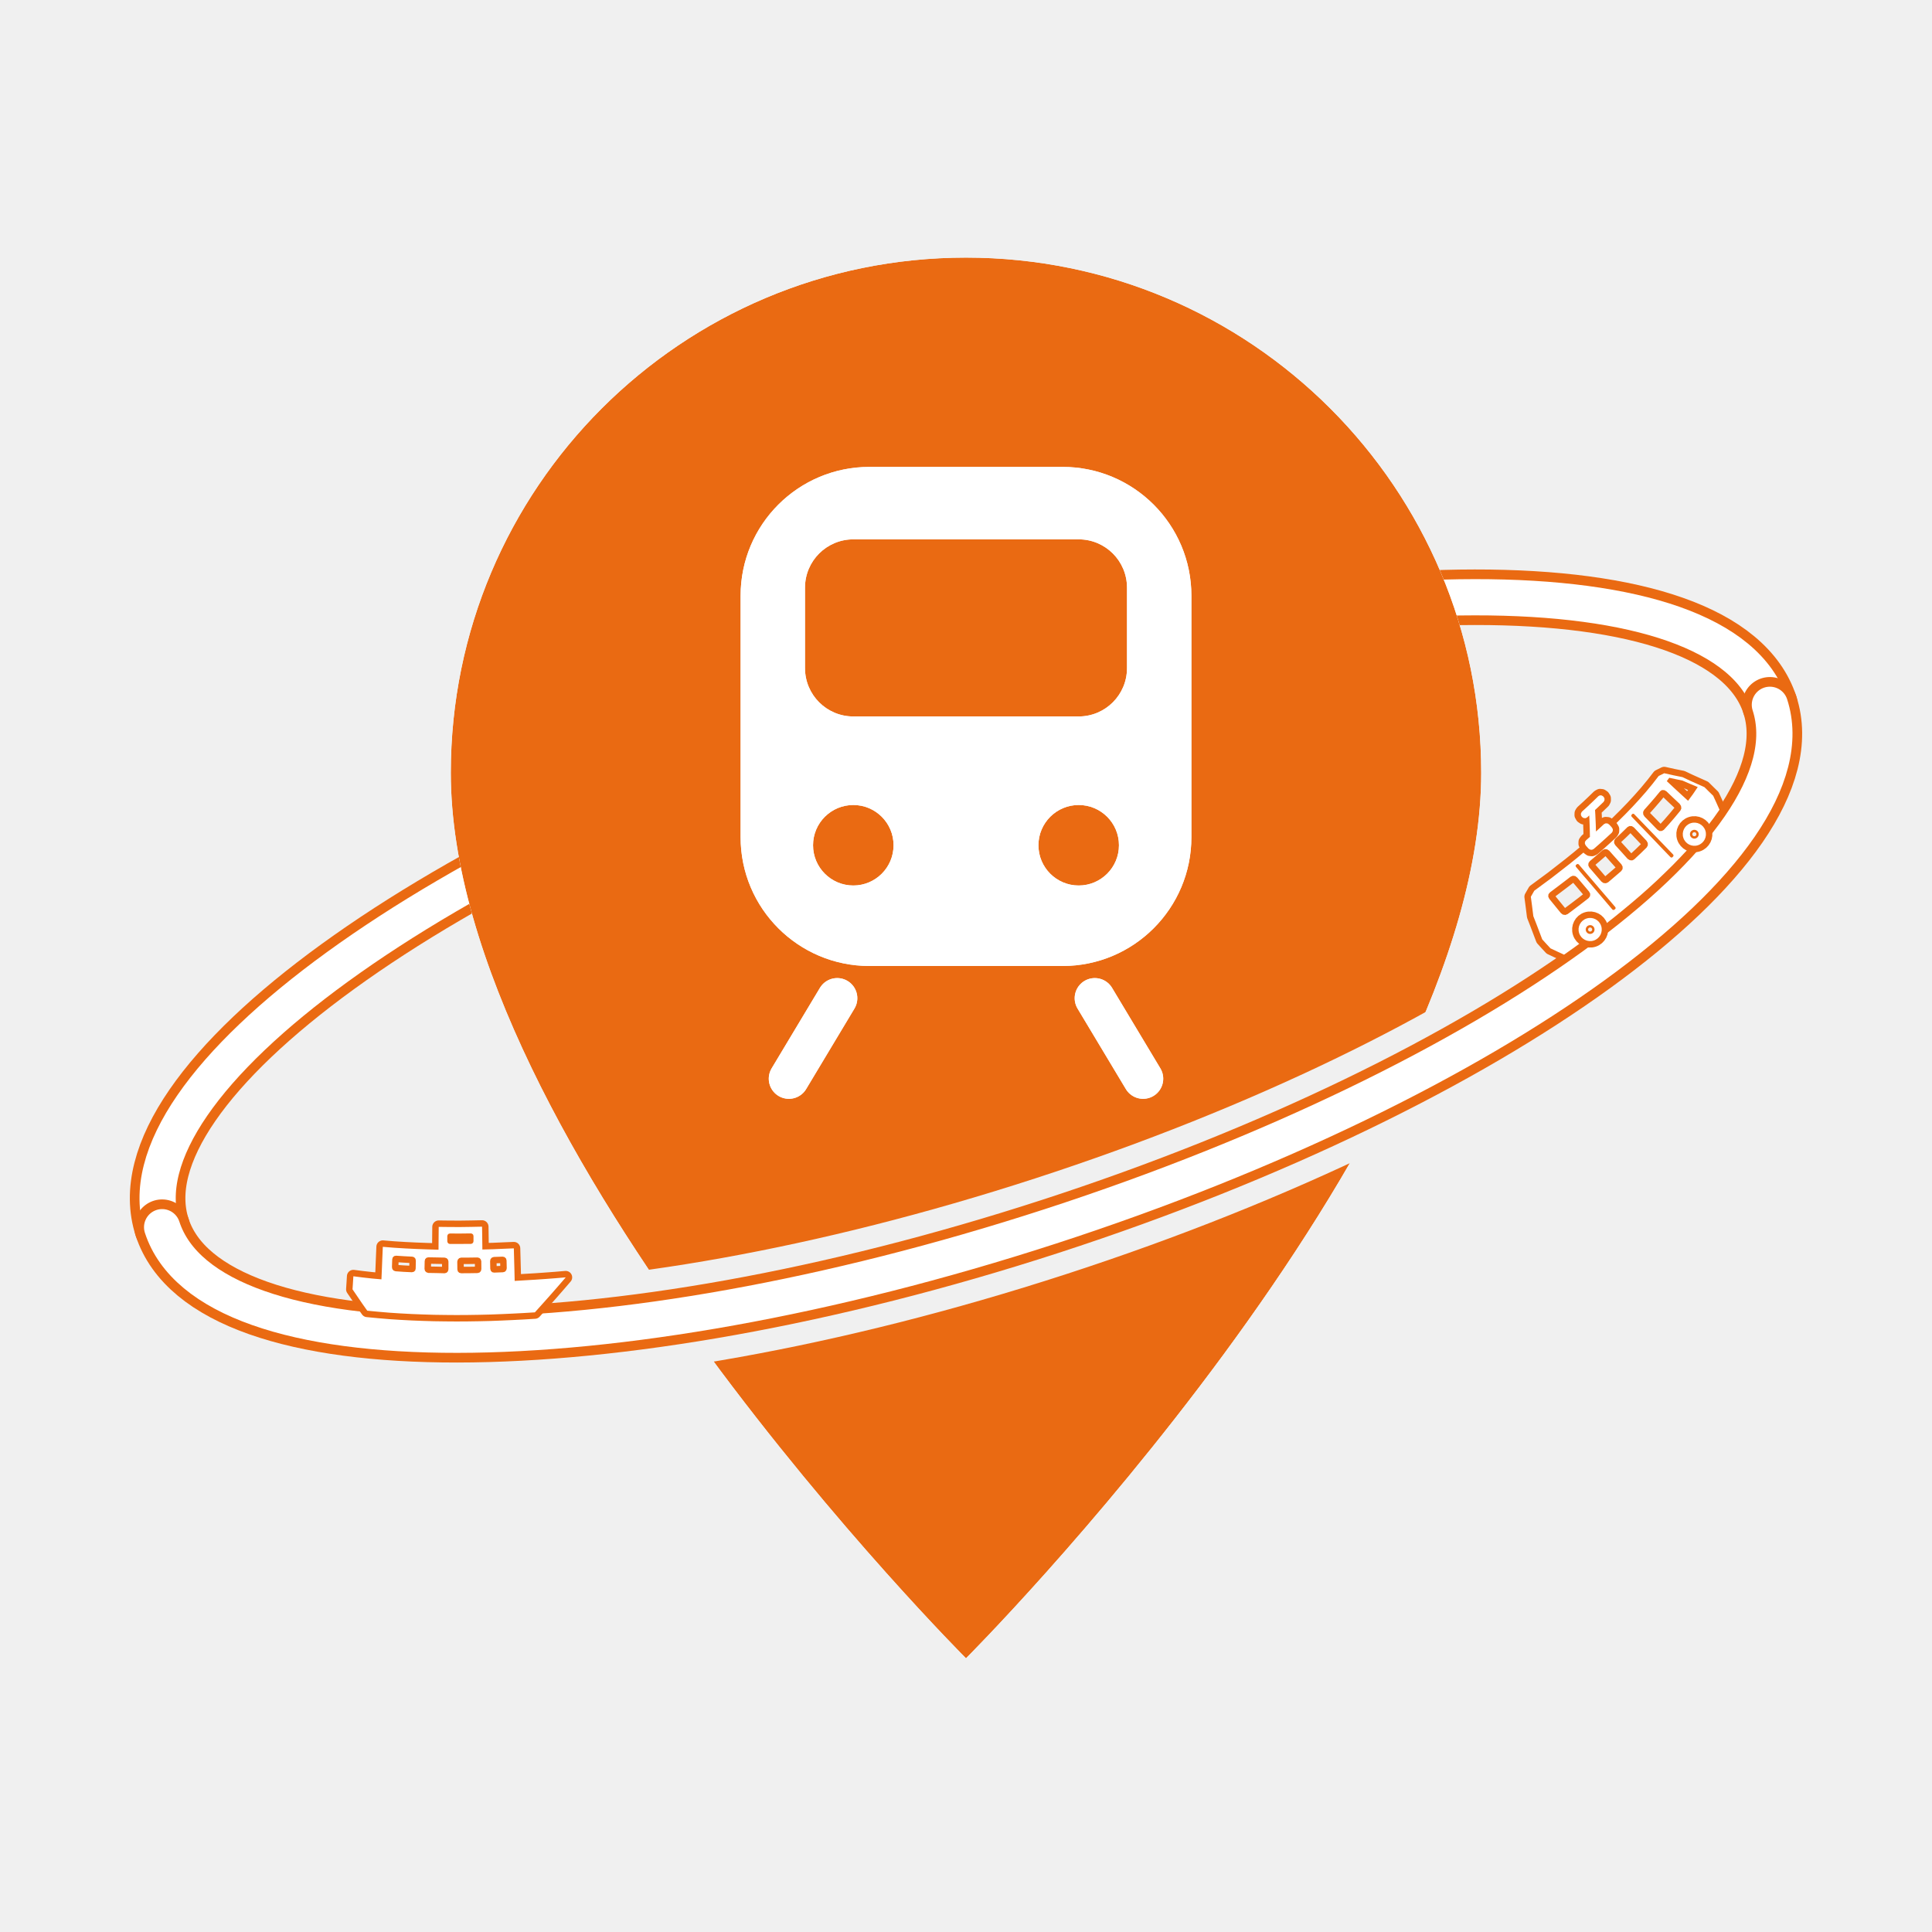
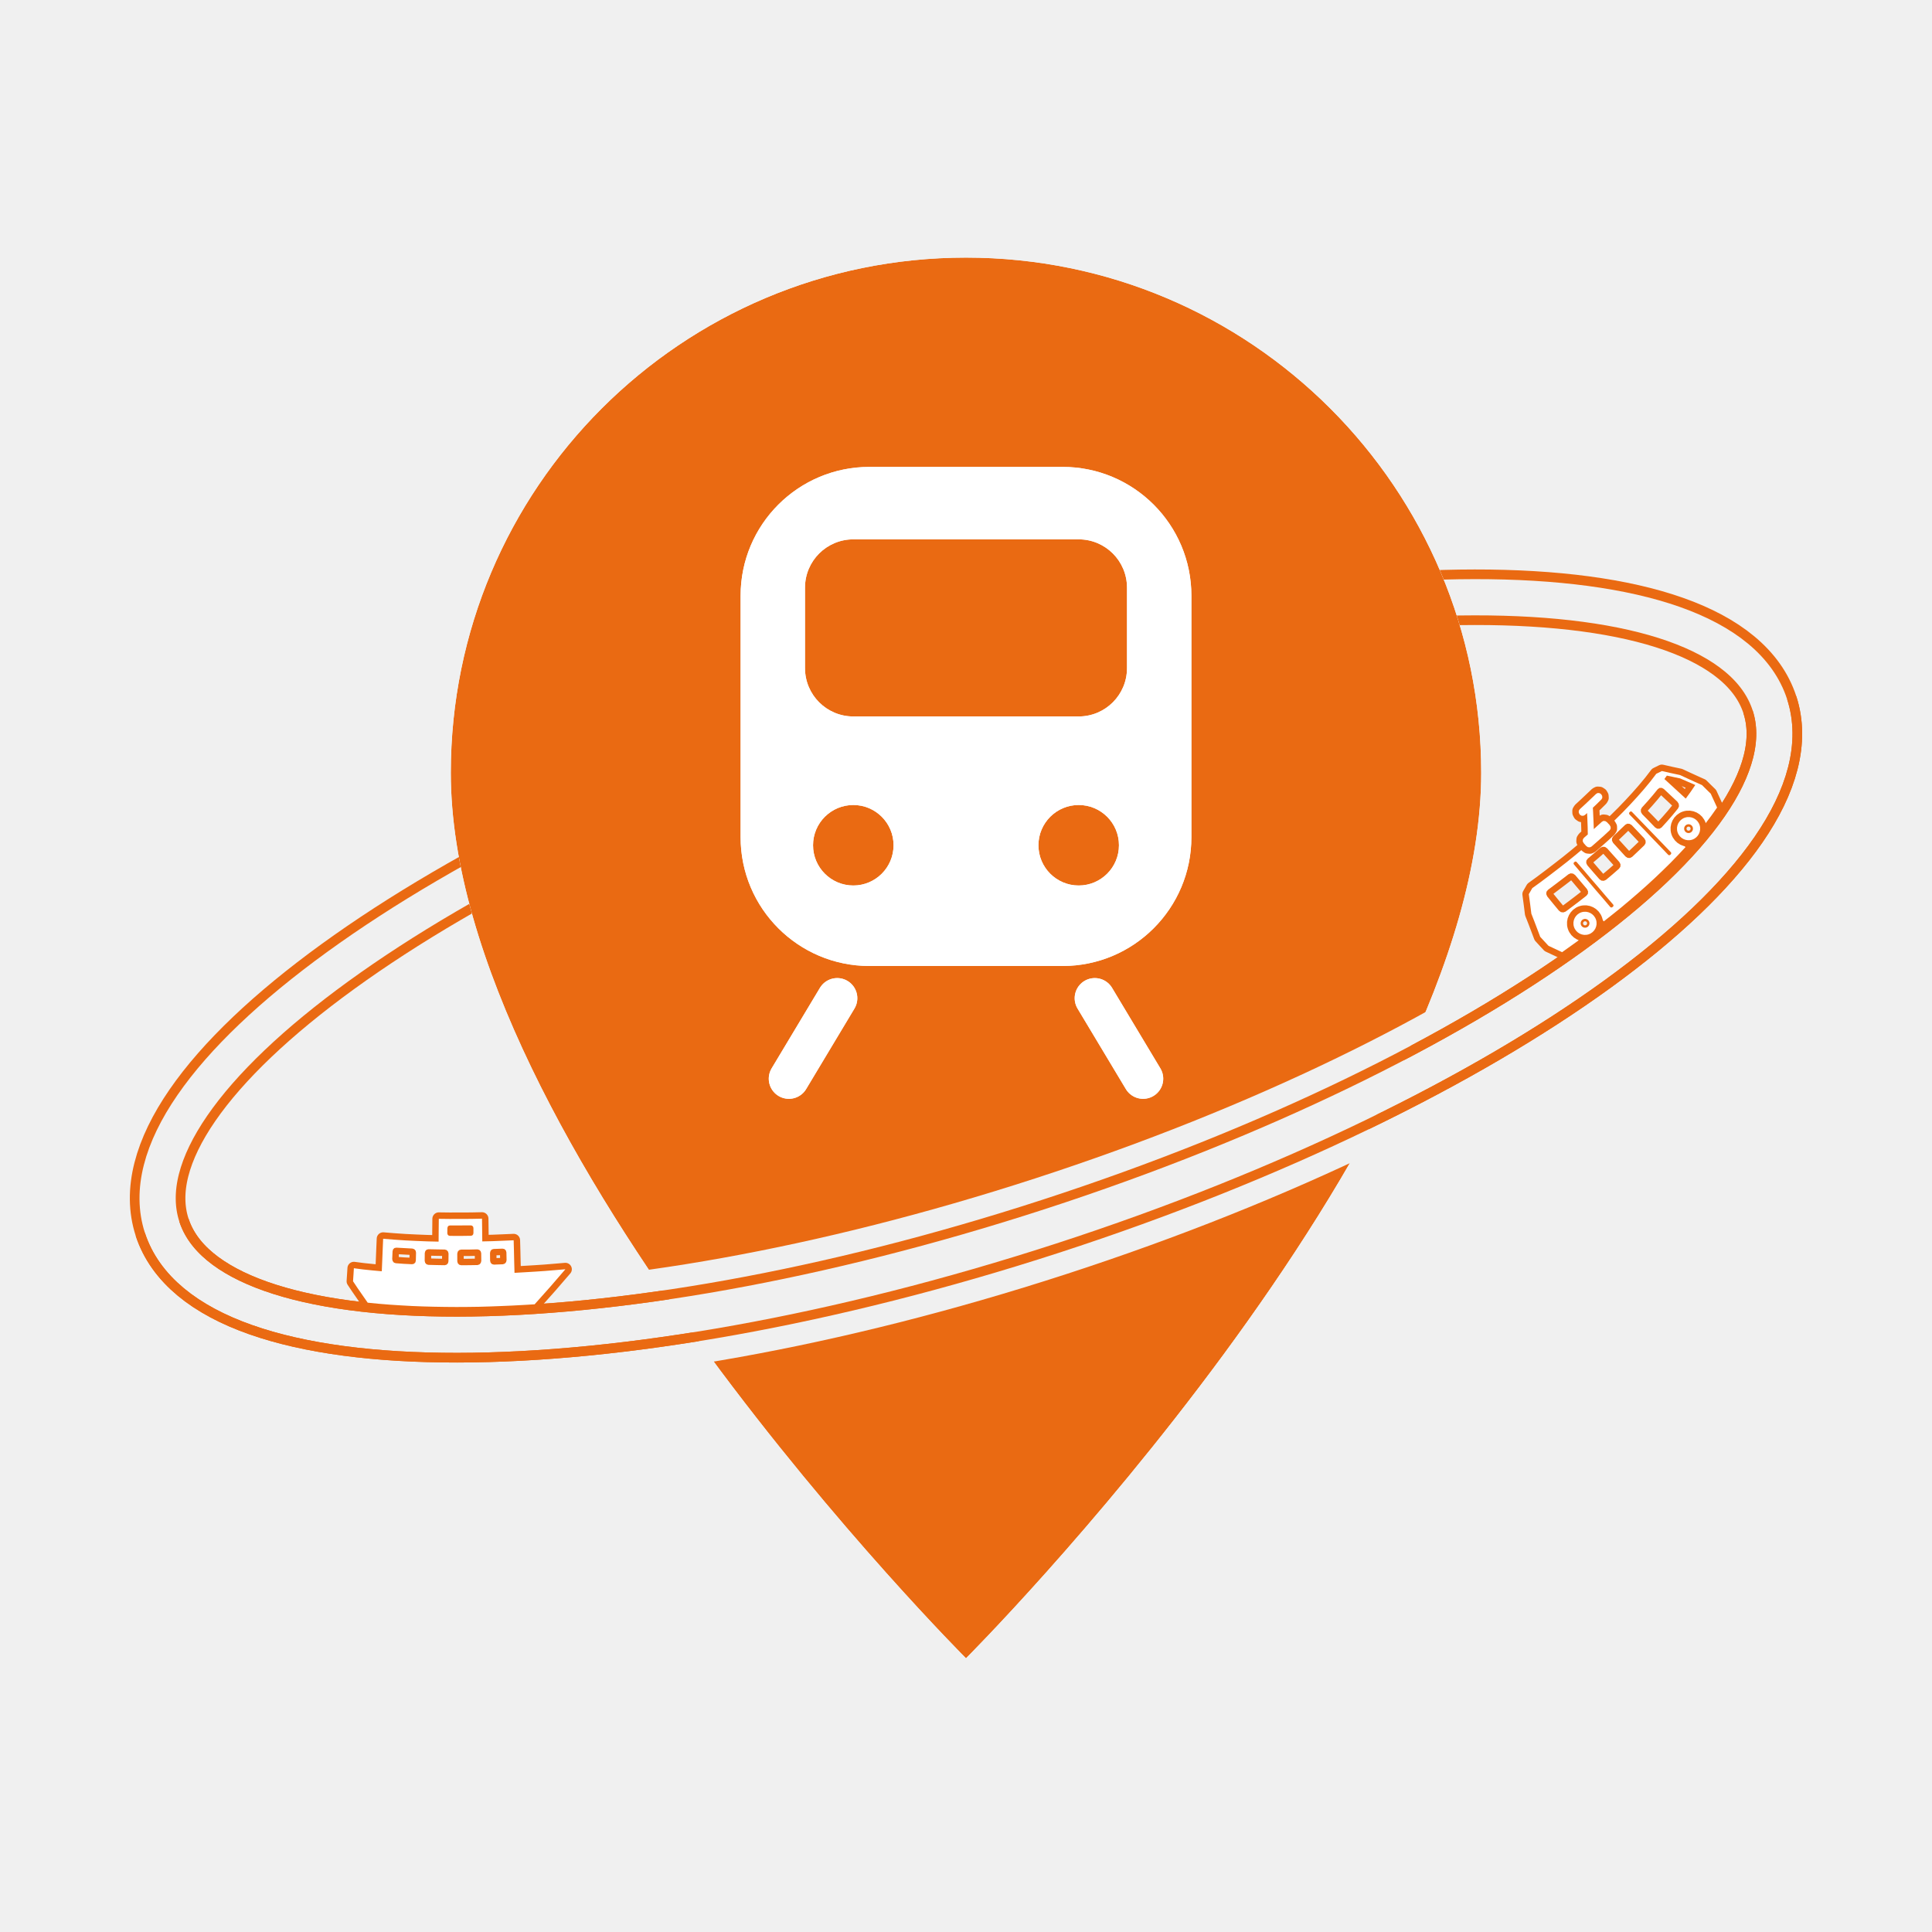
<svg xmlns="http://www.w3.org/2000/svg" viewBox="0 0 240 240" role="img" aria-label="NextStop">
  <defs>
    <mask id="light-pin" maskUnits="userSpaceOnUse" x="0" y="0" width="240" height="240">
      <path d="M120 206C120 206 56 142 56 96A64 64 0 0 1 184 96C184 142 120 206 120 206Z" fill="#fff" />
      <rect x="92" y="58" width="56" height="62" rx="16" fill="#000" />
      <rect x="100" y="67" width="40" height="22" rx="6" fill="#fff" />
      <circle cx="106" cy="105" r="5" fill="#fff" />
      <circle cx="134" cy="105" r="5" fill="#fff" />
      <path d="M104 124L98 134M136 124L142 134" stroke="#000" stroke-width="5" stroke-linecap="round" />
      <path d="M225 120A105 34 0 0 1 15 120" transform="rotate(-18 120 120)" fill="none" stroke="#000" stroke-width="12.5" />
    </mask>
    <mask id="light-gap" maskUnits="userSpaceOnUse" x="0" y="0" width="240" height="240">
      <rect width="240" height="240" fill="#fff" />
      <path d="M225 120A105 34 0 0 1 15 120" transform="rotate(-18 120 120)" fill="none" stroke="#000" stroke-width="12.5" />
    </mask>
    <mask id="light-back" maskUnits="userSpaceOnUse" x="0" y="0" width="240" height="240">
      <rect width="240" height="240" fill="#fff" />
      <path d="M120 206C120 206 56 142 56 96A64 64 0 0 1 184 96C184 142 120 206 120 206Z" fill="#000" />
    </mask>
+     <mask id="light-tube" maskUnits="userSpaceOnUse" x="0" y="0" width="240" height="240">
+       <path d="M15 120A105 34 0 0 1 225 120A105 34 0 0 1 15 120Z" transform="rotate(-18 120 120)" fill="none" stroke="#fff" stroke-width="6.9" />
+       <path d="M15 120A105 34 0 0 1 225 120A105 34 0 0 1 15 120Z" transform="rotate(-18 120 120)" fill="none" stroke="#000" stroke-width="4.5" />
+     </mask>
+     <mask id="light-front" maskUnits="userSpaceOnUse" x="0" y="0" width="240" height="240">
+       <path d="M225 120A105 34 0 0 1 15 120" transform="rotate(-18 120 120)" fill="none" stroke="#fff" stroke-width="12.5" />
+     </mask>
  </defs>
  <g mask="url(#light-back)">
-     <path d="M15 120A105 34 0 0 1 225 120" fill="none" stroke="#EA6A12" stroke-width="6.9" stroke-linecap="round" transform="rotate(-18 120 120)" />
-     <path d="M15 120A105 34 0 0 1 225 120" transform="rotate(-18 120 120)" fill="none" stroke="#fff" stroke-width="4.5" stroke-linecap="round" />
+     <rect width="240" height="240" fill="#EA6A12" mask="url(#light-tube)" />
  </g>
  <path d="M120 206C120 206 56 142 56 96A64 64 0 0 1 184 96C184 142 120 206 120 206Z" fill="#EA6A12" mask="url(#light-pin)" />
  <g mask="url(#light-gap)">
    <path fill="#fff" fill-rule="evenodd" d="M108 58H132A16 16 0 0 1 148 74V104A16 16 0 0 1 132 120H108A16 16 0 0 1 92 104V74A16 16 0 0 1 108 58ZM106 67A6 6 0 0 0 100 73V83A6 6 0 0 0 106 89H134A6 6 0 0 0 140 83V73A6 6 0 0 0 134 67ZM101 105A5 5 0 1 0 111 105A5 5 0 1 0 101 105ZM129 105A5 5 0 1 0 139 105A5 5 0 1 0 129 105Z" />
    <path d="M104 124L98 134M136 124L142 134" stroke="#fff" stroke-width="5" stroke-linecap="round" />
  </g>
+   <g mask="url(#light-front)">
+     <rect width="240" height="240" fill="#EA6A12" mask="url(#light-tube)" />
+   </g>
  <g transform="rotate(-18 120 120)">
-     <path d="M225 120A105 34 0 0 1 15 120" fill="none" stroke="#EA6A12" stroke-width="6.9" stroke-linecap="round" />
-     <path d="M225 120A105 34 0 0 1 15 120" fill="none" stroke="#fff" stroke-width="4.5" stroke-linecap="round" />
-     <path fill="#fff" stroke="#EA6A12" stroke-width="1.6" stroke-linejoin="round" paint-order="stroke" fill-rule="evenodd" d="M36.03 137.74L37.30 138.29L38.58 138.83L39.86 139.34L41.16 139.84L42.46 140.32L43.77 140.79L45.09 141.24L46.41 141.68L47.73 142.10L49.06 142.51L50.40 142.91L51.74 143.29L53.08 143.66L54.42 144.02L55.77 144.37L57.03 143.64L58.28 142.91L59.52 142.17L60.76 141.42L59.52 141.13L58.29 140.83L57.05 140.52L55.82 140.20L54.59 139.88L54.98 138.58L55.36 137.29L55.74 136.00L54.49 135.65L53.23 135.30L51.98 134.93L52.40 133.58L52.82 132.22L51.53 131.83L50.24 131.43L48.96 131.01L47.69 130.58L47.24 131.92L46.79 133.27L45.48 132.80L44.17 132.32L42.88 131.83L41.59 131.32L40.32 130.79L39.85 132.05L39.38 133.32L38.91 134.58L37.83 134.12L36.77 133.64L35.71 133.14L35.41 133.90L35.11 134.65L35.41 135.68L35.71 136.71ZM42.78 134.91L43.02 134.93L43.24 134.83L43.37 134.62L43.69 133.70L43.72 133.45L43.62 133.22L43.42 133.08L42.48 132.72L41.55 132.35L41.31 132.32L41.09 132.42L40.95 132.63L40.62 133.54L40.59 133.79L40.69 134.02L40.89 134.17L41.83 134.55ZM46.61 136.29L46.86 136.30L47.08 136.18L47.21 135.97L47.51 135.05L47.53 134.80L47.42 134.58L47.22 134.44L46.27 134.11L45.31 133.78L45.07 133.76L44.85 133.87L44.72 134.08L44.40 135.00L44.38 135.25L44.49 135.47L44.69 135.62L45.65 135.95ZM50.51 137.53L50.76 137.54L50.98 137.42L51.11 137.20L51.40 136.28L51.41 136.03L51.30 135.81L51.09 135.68L50.12 135.38L49.15 135.07L48.91 135.06L48.69 135.18L48.55 135.39L48.26 136.32L48.24 136.57L48.35 136.79L48.56 136.92L49.53 137.23ZM53.54 138.41L53.79 138.42L54.01 138.29L54.14 138.08L54.42 137.14L54.43 136.90L54.31 136.68L54.10 136.55L53.05 136.25L52.80 136.25L52.58 136.37L52.45 136.59L52.17 137.52L52.16 137.77L52.27 137.99L52.48 138.11ZM50.86 133.83L51.02 133.83L51.16 133.75L51.25 133.61L51.45 132.99L51.46 132.82L51.38 132.68L51.25 132.59L50.00 132.20L48.75 131.79L48.59 131.78L48.44 131.86L48.35 132.00L48.15 132.62L48.14 132.78L48.21 132.93L48.34 133.02L49.60 133.43Z" />
-     <path fill="#fff" stroke="#EA6A12" stroke-width="1.6" stroke-linejoin="round" paint-order="stroke" fill-rule="evenodd" d="M191.09 141.62L192.31 141.24L193.52 140.85L193.29 140.27L193.16 139.67L193.23 139.07L193.48 138.52L193.88 138.09L194.41 137.80L195.01 137.70L195.63 137.78L196.19 138.04L196.66 138.46L196.98 139.00L197.21 139.58L198.51 139.10L199.80 138.60L201.08 138.09L202.36 137.56L203.62 137.01L204.87 136.44L206.11 135.84L207.34 135.23L208.55 134.59L209.75 133.93L209.46 133.37L209.27 132.77L209.25 132.15L209.41 131.55L209.74 131.03L210.18 130.64L210.72 130.42L211.29 130.38L211.85 130.54L212.33 130.87L212.71 131.36L213.01 131.91L214.03 131.20L215.02 130.46L214.92 129.51L214.81 128.57L214.46 127.90L214.11 127.22L213.37 126.55L212.63 125.88L211.90 125.19L210.89 124.62L209.89 124.03L209.13 124.14L208.10 124.84L207.03 125.52L205.93 126.17L204.81 126.80L203.66 127.41L202.49 128.00L201.31 128.57L200.10 129.12L198.88 129.65L197.65 130.16L196.41 130.66L195.15 131.14L193.88 131.60L192.61 132.06L191.32 132.49L190.03 132.92L189.39 133.50L189.17 134.69L188.94 135.89L189.00 136.92L189.05 137.95L189.10 138.97L189.41 139.66L189.73 140.35L190.41 140.99ZM211.65 128.20L212.50 127.59L213.32 126.95L212.54 126.28L211.77 125.60L211.04 125.18L210.31 124.76L209.89 125.06L210.47 126.11L211.06 127.16ZM196.16 135.88L196.40 135.71L196.52 135.43L196.47 135.13L196.04 134.07L195.61 133.02L195.43 132.76L195.15 132.63L194.85 132.66L193.84 133.02L192.83 133.37L191.82 133.72L191.57 133.88L191.45 134.15L191.49 134.46L191.90 135.52L192.31 136.58L192.49 136.84L192.77 136.98L193.08 136.96L194.11 136.61L195.14 136.25ZM201.05 133.94L201.29 133.75L201.39 133.47L201.34 133.16L200.88 132.12L200.42 131.07L200.23 130.83L199.95 130.71L199.66 130.75L198.69 131.16L197.72 131.56L197.49 131.74L197.38 132.01L197.43 132.32L197.87 133.37L198.31 134.42L198.50 134.67L198.78 134.79L199.08 134.76L200.07 134.35ZM204.96 132.13L205.18 131.93L205.27 131.64L205.21 131.33L204.72 130.30L204.23 129.27L204.04 129.04L203.76 128.93L203.48 128.98L202.55 129.44L201.61 129.88L201.39 130.07L201.29 130.36L201.35 130.66L201.82 131.70L202.28 132.74L202.48 132.98L202.76 133.10L203.05 133.05L204.01 132.60ZM210.36 129.07L210.56 128.85L210.62 128.54L210.54 128.24L209.99 127.24L209.45 126.24L209.24 126.02L208.97 125.93L208.71 126.01L207.86 126.55L207.00 127.07L206.11 127.59L205.91 127.79L205.83 128.09L205.90 128.39L206.41 129.41L206.91 130.43L207.11 130.67L207.39 130.76L207.67 130.70L208.59 130.17L209.48 129.63ZM198.88 138.19L198.95 138.14L198.98 138.05L198.97 137.96L198.44 136.68L197.90 135.39L197.37 134.11L196.83 132.82L196.30 131.54L196.24 131.46L196.16 131.42L196.07 131.43L195.96 131.47L195.89 131.52L195.86 131.61L195.87 131.70L196.40 132.99L196.94 134.27L197.47 135.56L198.00 136.84L198.53 138.13L198.59 138.21L198.67 138.24L198.77 138.23ZM207.74 134.21L207.81 134.15L207.84 134.06L207.82 133.97L207.21 132.71L206.60 131.46L205.99 130.21L205.38 128.96L204.77 127.71L204.71 127.64L204.63 127.61L204.54 127.63L204.45 127.68L204.38 127.74L204.36 127.82L204.38 127.92L204.98 129.17L205.59 130.42L206.20 131.68L206.80 132.93L207.41 134.18L207.47 134.25L207.55 134.28L207.64 134.26Z" />
-     <path fill="#fff" stroke="#EA6A12" stroke-width="1.6" stroke-linejoin="round" paint-order="stroke" d="M201.42 129.04L201.59 128.89L201.67 128.66L201.62 128.42L201.42 127.98L201.27 127.79L201.05 127.70L200.82 127.73L199.91 128.15L199.00 128.55L198.08 128.95L197.89 129.09L197.81 129.32L197.85 129.56L198.04 130.00L198.19 130.20L198.41 130.30L198.65 130.27L199.58 129.87L200.50 129.46ZM198.58 128.99L199.50 128.59L199.84 127.44L200.16 126.28L200.46 125.12L199.58 125.53L199.26 126.69L198.93 127.84ZM201.64 125.08L201.80 124.92L201.87 124.69L201.81 124.45L201.81 124.45L201.66 124.26L201.45 124.17L201.23 124.21L200.39 124.62L199.55 125.02L198.69 125.41L198.52 125.56L198.44 125.78L198.49 126.03L198.49 126.03L198.64 126.22L198.86 126.32L199.08 126.29L199.94 125.89L200.79 125.49Z" />
-     <path fill="#fff" stroke="#EA6A12" stroke-width="1.6" stroke-linejoin="round" paint-order="stroke" fill-rule="evenodd" d="M193.70 139.65a1.44 1.44 0 1 0 2.88 0a1.44 1.44 0 1 0 -2.88 0M194.59 139.65a0.547 0.547 0 1 0 1.094 0a0.547 0.547 0 1 0 -1.094 0M209.67 132.39a1.44 1.44 0 1 0 2.88 0a1.44 1.44 0 1 0 -2.88 0M210.56 132.39a0.547 0.547 0 1 0 1.094 0a0.547 0.547 0 1 0 -1.094 0" />
+     <path fill="#fff" stroke="#EA6A12" stroke-width="1.6" stroke-linejoin="round" paint-order="stroke" fill-rule="evenodd" d="M36.39 136.81L37.65 137.36L38.92 137.89L40.20 138.40L41.49 138.90L42.79 139.38L44.09 139.84L45.40 140.29L46.72 140.73L48.04 141.15L49.36 141.56L50.69 141.95L52.03 142.33L53.36 142.70L54.71 143.06L56.05 143.41L57.30 142.68L58.55 141.95L59.79 141.20L61.03 140.45L59.79 140.16L58.56 139.87L57.33 139.56L56.10 139.24L54.88 138.92L55.26 137.63L55.65 136.33L56.03 135.04L54.77 134.69L53.52 134.34L52.28 133.97L52.70 132.62L53.12 131.27L51.83 130.88L50.55 130.47L49.28 130.06L48.01 129.63L47.56 130.97L47.11 132.32L45.80 131.86L44.50 131.38L43.21 130.89L41.94 130.38L40.67 129.85L40.20 131.11L39.73 132.38L39.26 133.64L38.19 133.18L37.13 132.71L36.08 132.21L35.78 132.97L35.48 133.72L35.77 134.75L36.08 135.78ZM43.11 133.97L43.35 133.99L43.57 133.88L43.70 133.67L44.02 132.76L44.05 132.51L43.95 132.28L43.75 132.13L42.82 131.77L41.89 131.41L41.65 131.38L41.44 131.48L41.30 131.69L40.96 132.60L40.94 132.85L41.03 133.09L41.23 133.23L42.16 133.61ZM46.93 135.34L47.17 135.35L47.39 135.23L47.52 135.02L47.83 134.10L47.84 133.85L47.74 133.63L47.54 133.49L46.58 133.16L45.63 132.83L45.39 132.81L45.18 132.92L45.04 133.13L44.73 134.05L44.71 134.30L44.81 134.53L45.01 134.67L45.97 135.01ZM50.81 136.58L51.06 136.58L51.27 136.46L51.41 136.25L51.70 135.32L51.71 135.07L51.60 134.85L51.39 134.72L50.42 134.43L49.46 134.12L49.21 134.11L49.00 134.23L48.86 134.44L48.56 135.37L48.55 135.62L48.66 135.84L48.86 135.97L49.83 136.28ZM53.83 137.46L54.08 137.46L54.30 137.33L54.43 137.12L54.71 136.19L54.72 135.94L54.60 135.72L54.39 135.60L53.34 135.30L53.09 135.29L52.88 135.42L52.75 135.63L52.46 136.56L52.45 136.81L52.56 137.03L52.77 137.16ZM51.16 132.87L51.32 132.88L51.46 132.80L51.55 132.66L51.75 132.04L51.76 131.87L51.68 131.72L51.55 131.64L50.30 131.24L49.06 130.84L48.90 130.83L48.76 130.91L48.67 131.05L48.46 131.67L48.45 131.83L48.52 131.98L48.66 132.07L49.90 132.48Z" />
+     <path fill="#fff" stroke="#EA6A12" stroke-width="1.6" stroke-linejoin="round" paint-order="stroke" fill-rule="evenodd" d="M190.95 141.25L192.16 140.87L193.38 140.48L192.93 139.33L192.80 138.73L192.87 138.13L193.11 137.59L193.52 137.16L194.05 136.87L194.65 136.77L195.26 136.85L195.82 137.12L196.28 137.54L196.60 138.07L197.06 139.21L198.36 138.73L199.65 138.24L200.93 137.72L202.20 137.19L203.46 136.64L204.71 136.07L205.94 135.48L207.17 134.87L208.38 134.23L209.57 133.57L209.01 132.47L208.82 131.88L208.80 131.26L208.96 130.66L209.27 130.14L209.72 129.75L210.25 129.54L210.81 129.50L211.36 129.66L211.85 130.00L212.22 130.48L212.82 131.56L213.83 130.85L214.82 130.11L214.71 129.17L214.60 128.23L214.25 127.56L213.90 126.88L213.16 126.21L212.42 125.53L211.69 124.85L210.69 124.27L209.70 123.68L208.93 123.79L207.91 124.49L206.85 125.16L205.75 125.81L204.63 126.44L203.49 127.05L202.32 127.64L201.14 128.20L199.94 128.75L198.72 129.28L197.49 129.79L196.25 130.29L195.00 130.77L193.73 131.23L192.46 131.68L191.18 132.12L189.89 132.54L189.25 133.12L189.03 134.32L188.80 135.52L188.86 136.54L188.91 137.57L188.96 138.60L189.27 139.28L189.59 139.97L190.27 140.61ZM211.46 127.85L212.30 127.24L213.11 126.61L212.34 125.93L211.57 125.25L210.84 124.83L210.11 124.41L209.69 124.72L210.28 125.76L210.87 126.81ZM196.01 135.51L196.25 135.34L196.36 135.06L196.32 134.75L195.89 133.70L195.46 132.64L195.27 132.39L194.99 132.26L194.70 132.29L193.69 132.65L192.68 133.00L191.67 133.35L191.43 133.51L191.31 133.78L191.34 134.09L191.75 135.15L192.17 136.21L192.35 136.47L192.63 136.60L192.93 136.59L193.96 136.24L194.99 135.88ZM200.89 133.57L201.13 133.38L201.23 133.10L201.18 132.79L200.72 131.75L200.26 130.71L200.07 130.46L199.79 130.35L199.50 130.38L198.54 130.79L197.57 131.19L197.33 131.37L197.23 131.65L197.27 131.95L197.71 133.00L198.16 134.05L198.34 134.30L198.62 134.42L198.92 134.39L199.91 133.99ZM204.79 131.77L205.01 131.57L205.10 131.28L205.04 130.97L204.55 129.94L204.06 128.91L203.86 128.68L203.59 128.57L203.31 128.62L202.38 129.07L201.45 129.52L201.23 129.71L201.13 129.99L201.18 130.30L201.65 131.34L202.12 132.38L202.31 132.62L202.59 132.73L202.89 132.68L203.84 132.23ZM210.17 128.72L210.37 128.50L210.43 128.19L210.35 127.89L209.80 126.89L209.25 125.89L209.05 125.67L208.78 125.58L208.52 125.66L207.68 126.20L206.82 126.72L205.93 127.23L205.73 127.43L205.65 127.73L205.72 128.03L206.23 129.05L206.73 130.08L206.93 130.31L207.21 130.40L207.49 130.34L208.40 129.82L209.30 129.28ZM198.72 137.82L198.79 137.77L198.83 137.68L198.82 137.59L198.28 136.31L197.75 135.02L197.21 133.74L196.68 132.45L196.14 131.17L196.09 131.09L196.00 131.05L195.91 131.06L195.81 131.10L195.74 131.16L195.71 131.24L195.72 131.33L196.25 132.62L196.78 133.90L197.31 135.19L197.85 136.47L198.38 137.76L198.44 137.84L198.52 137.87L198.61 137.86ZM207.57 133.85L207.63 133.79L207.66 133.70L207.64 133.61L207.03 132.35L206.42 131.10L205.81 129.85L205.20 128.60L204.59 127.35L204.53 127.28L204.45 127.25L204.37 127.27L204.27 127.32L204.21 127.38L204.19 127.46L204.20 127.56L204.81 128.81L205.42 130.06L206.02 131.32L206.63 132.57L207.23 133.82L207.29 133.89L207.38 133.92L207.47 133.90Z" />
+     <path fill="#fff" stroke="#EA6A12" stroke-width="1.6" stroke-linejoin="round" paint-order="stroke" d="M201.25 128.68L201.43 128.53L201.50 128.30L201.45 128.05L201.25 127.62L201.10 127.43L200.88 127.33L200.66 127.37L199.75 127.78L198.84 128.19L197.92 128.58L197.74 128.72L197.65 128.95L197.69 129.19L197.88 129.63L198.03 129.83L198.26 129.93L198.49 129.90L199.42 129.50L200.34 129.10ZM198.42 128.63L199.34 128.23L199.67 127.07L199.99 125.91L200.30 124.75L199.41 125.17L199.10 126.32L198.77 127.48ZM201.47 124.71L201.63 124.56L201.69 124.33L201.64 124.09L201.64 124.09L201.49 123.90L201.27 123.81L201.06 123.85L200.22 124.25L199.38 124.65L198.53 125.04L198.35 125.19L198.28 125.42L198.32 125.66L198.32 125.66L198.47 125.86L198.69 125.95L198.92 125.92L199.78 125.53L200.63 125.13Z" />
+     <path fill="#fff" stroke="#EA6A12" stroke-width="1.6" stroke-linejoin="round" paint-order="stroke" fill-rule="evenodd" d="M193.33 138.72a1.44 1.44 0 1 0 2.88 0a1.44 1.44 0 1 0 -2.88 0M194.23 138.72a0.547 0.547 0 1 0 1.094 0a0.547 0.547 0 1 0 -1.094 0M209.20 131.51a1.44 1.44 0 1 0 2.88 0a1.44 1.44 0 1 0 -2.88 0M210.09 131.51a0.547 0.547 0 1 0 1.094 0a0.547 0.547 0 1 0 -1.094 0" />
  </g>
</svg>
